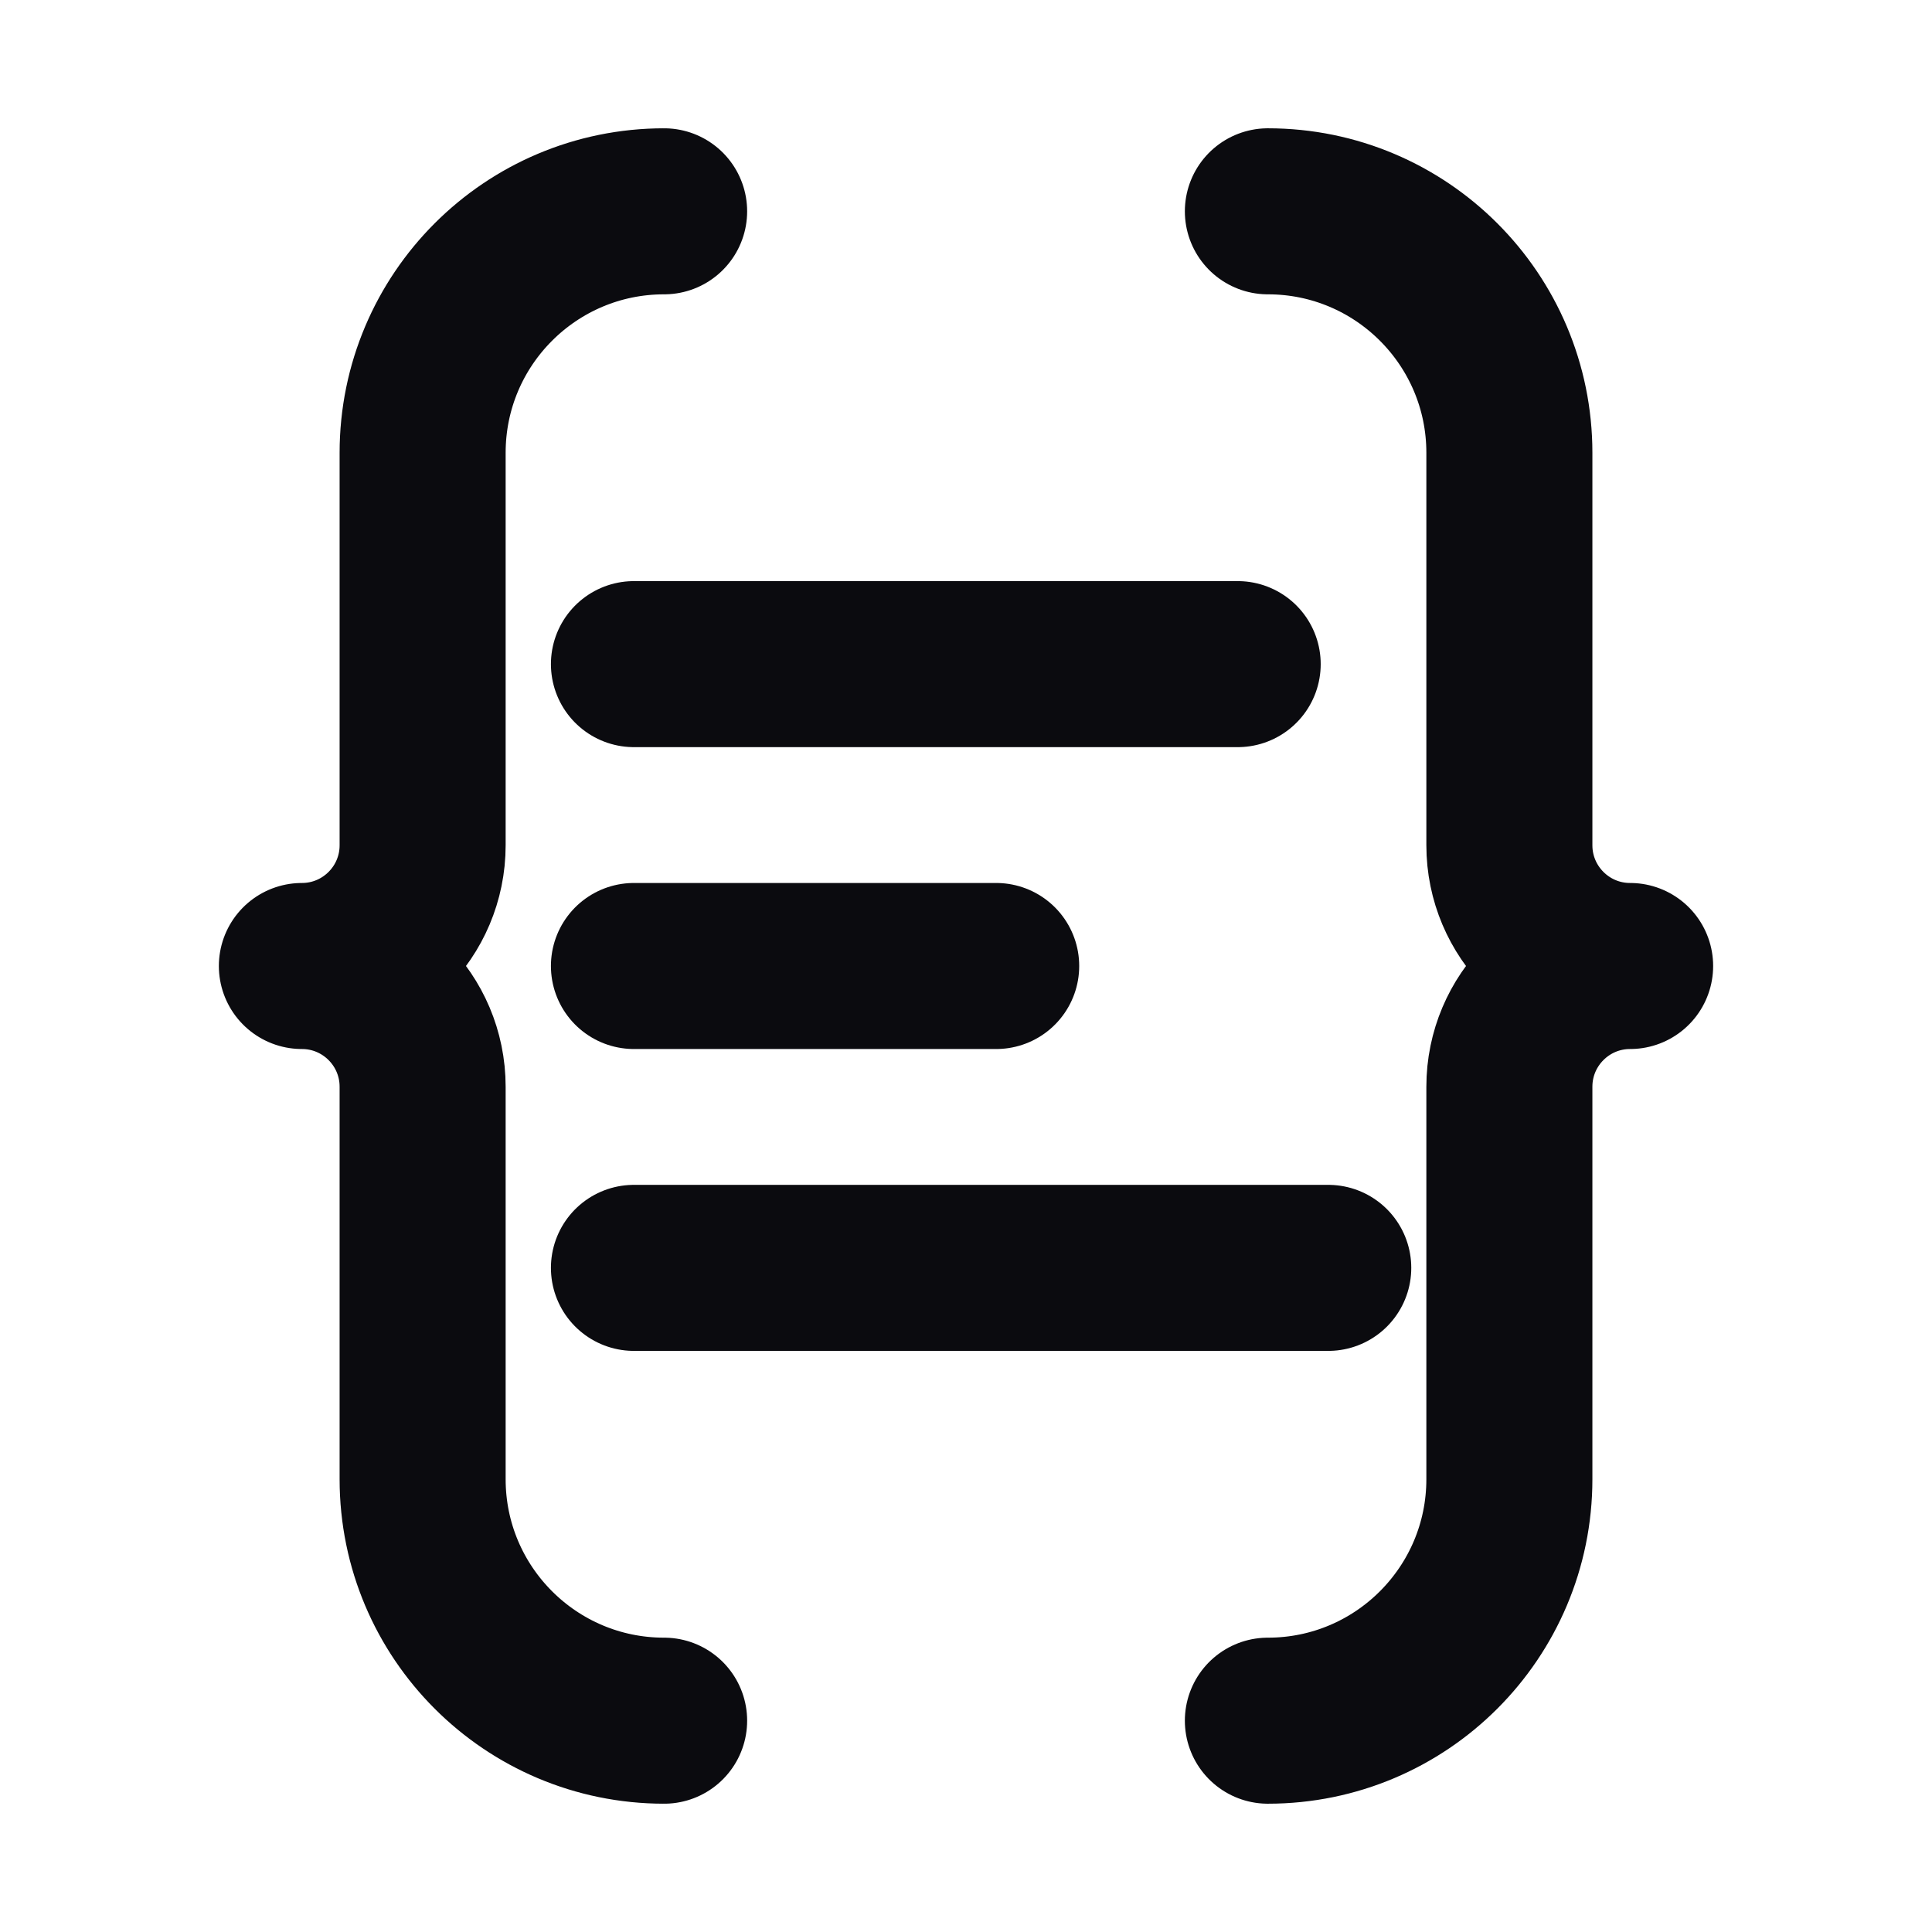
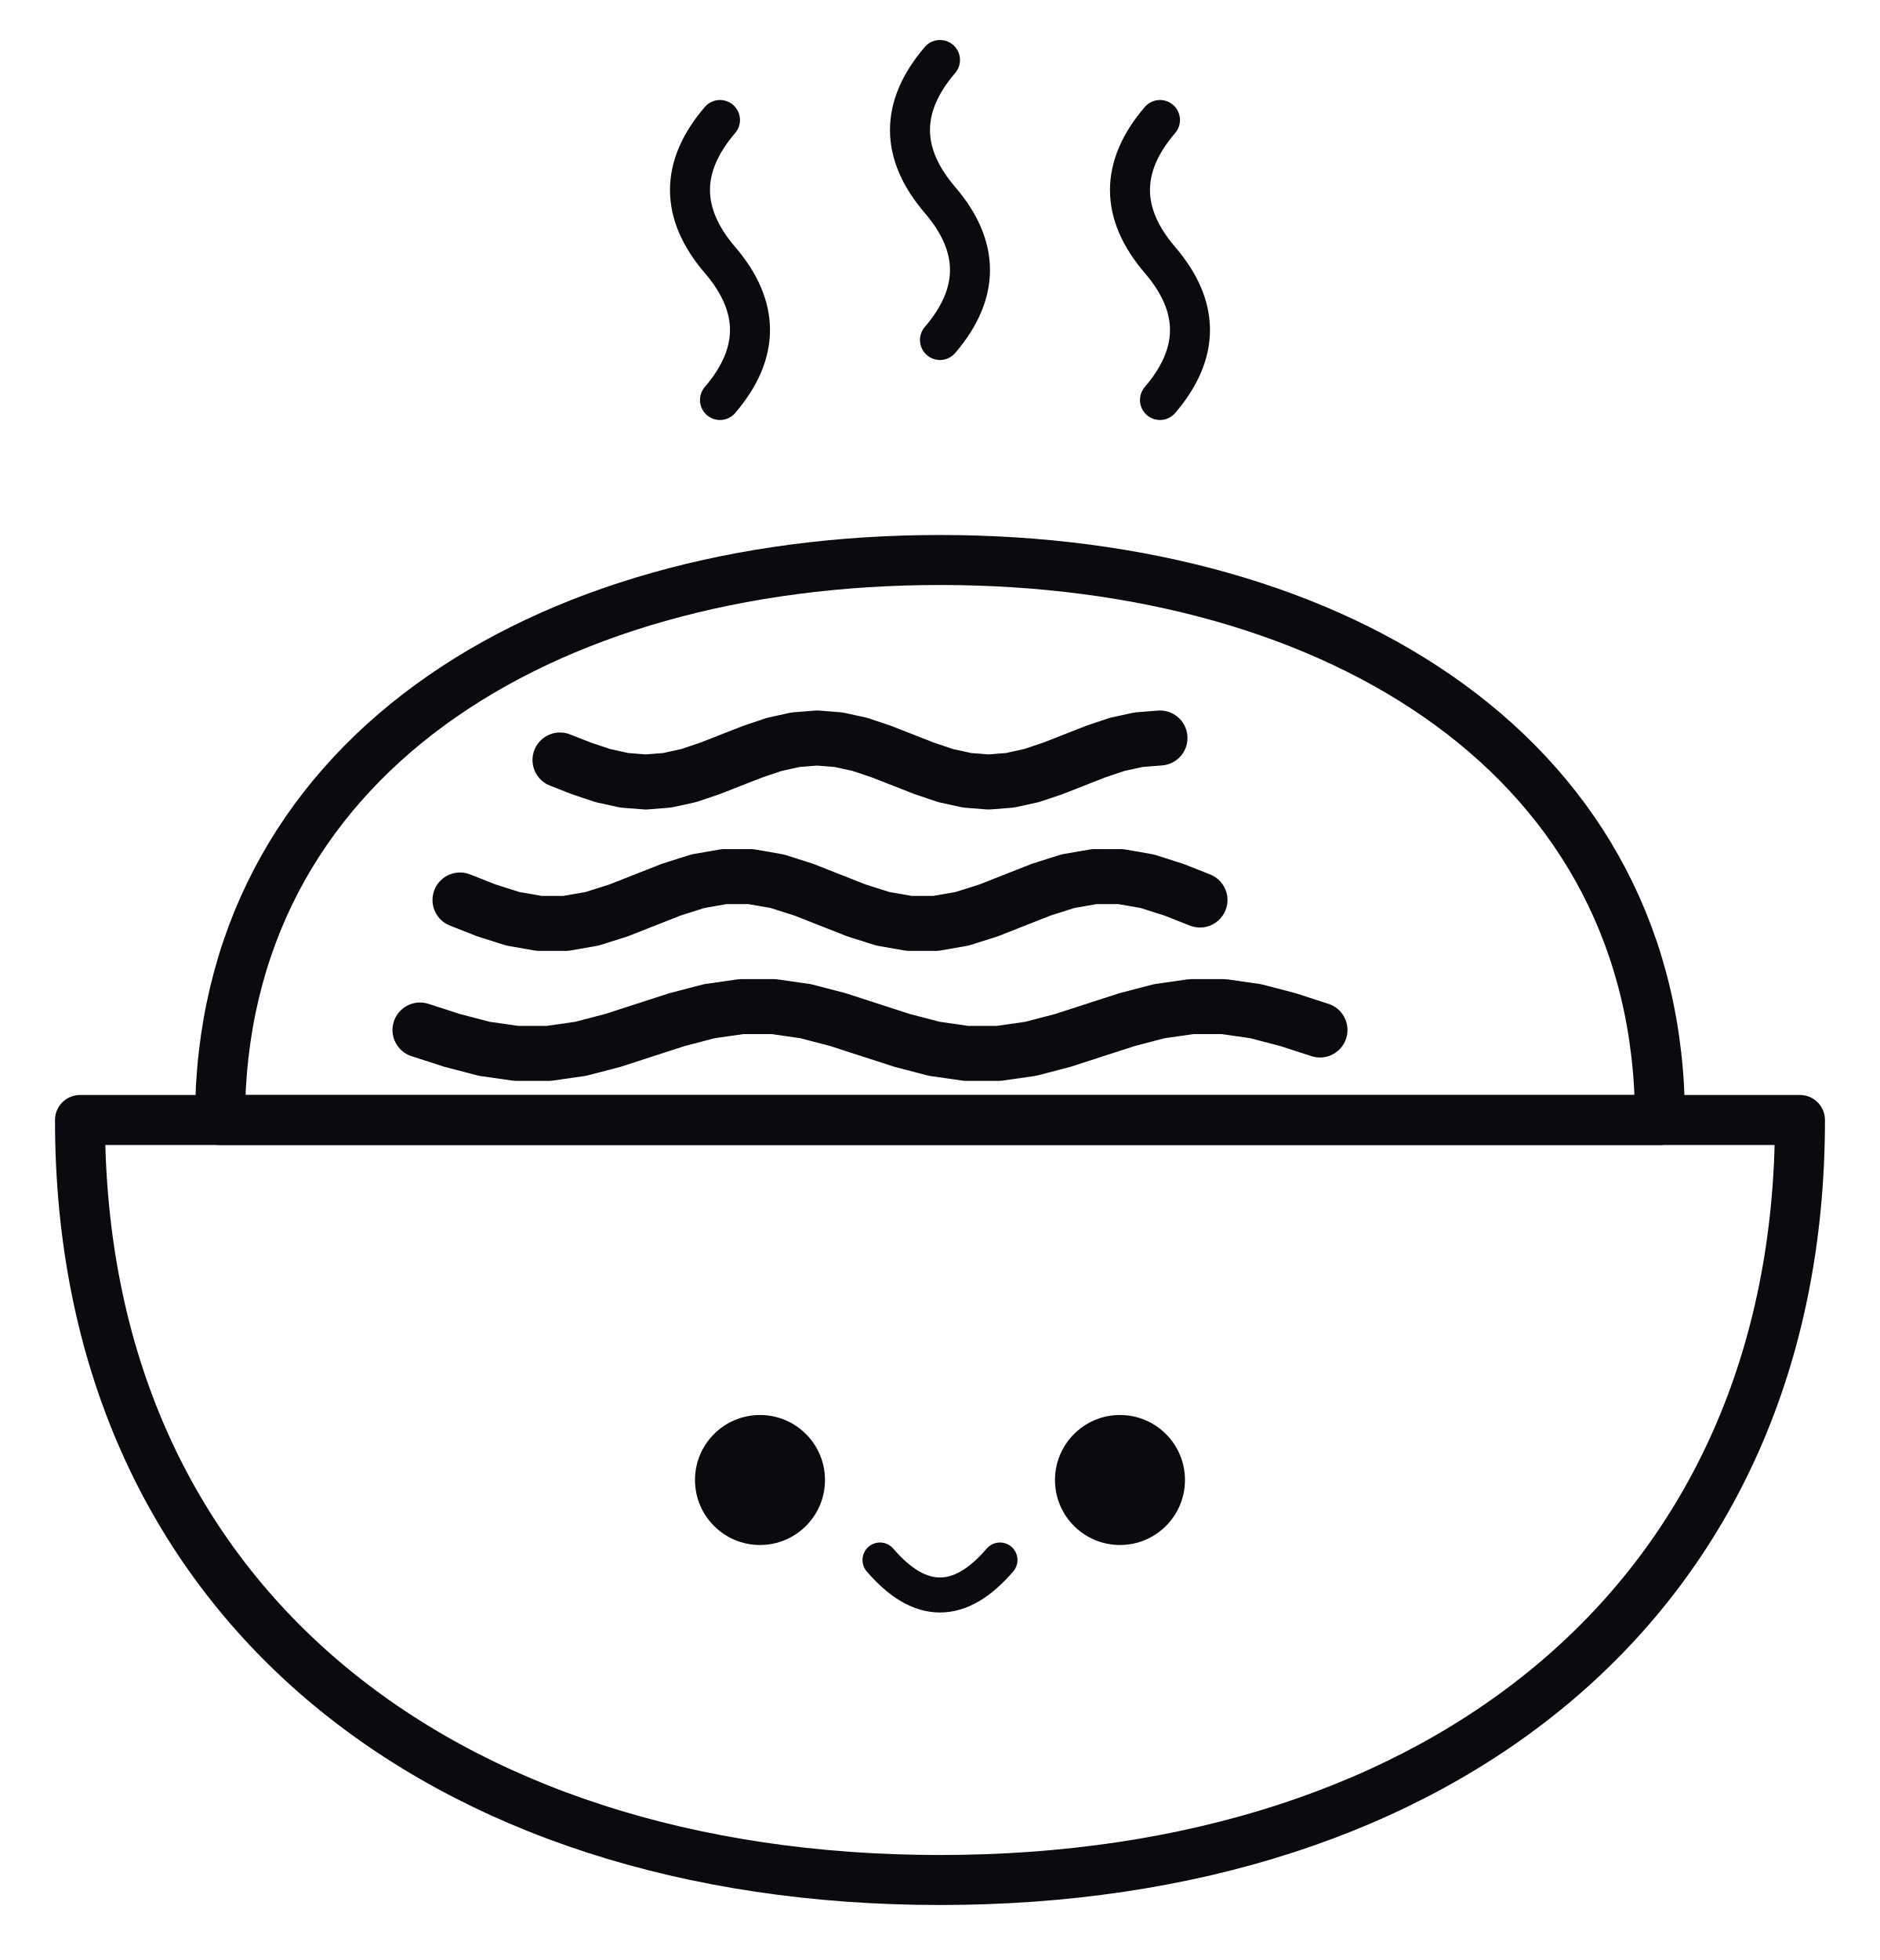
- <svg xmlns="http://www.w3.org/2000/svg" viewBox="0 0 64 64" role="img" aria-label="ndb">
-   <path d="M22 7A8 8 0 0 0 14 15V28A4 4 0 0 1 10 32A4 4 0 0 1 14 36V49A8 8 0 0 0 22 57" fill="none" stroke="#0B0B0F" stroke-width="5.5" stroke-linecap="round" stroke-linejoin="round" />
-   <path d="M42 7A8 8 0 0 1 50 15V28A4 4 0 0 0 54 32A4 4 0 0 0 50 36V49A8 8 0 0 1 42 57" fill="none" stroke="#0B0B0F" stroke-width="5.5" stroke-linecap="round" stroke-linejoin="round" />
-   <path d="M21 22h20" fill="none" stroke="#0B0B0F" stroke-width="5.5" stroke-linecap="round" />
-   <path d="M21 32h12" fill="none" stroke="#0B0B0F" stroke-width="5.5" stroke-linecap="round" />
-   <path d="M21 42h23" fill="none" stroke="#0B0B0F" stroke-width="5.5" stroke-linecap="round" />
+ <svg xmlns="http://www.w3.org/2000/svg" viewBox="6.000 0.000 188.000 196.000" role="img" aria-label="ndb">
+   <path d="M78 12q-6 7 0 14q6 7 0 14M100 6q-6 7 0 14q6 7 0 14M122 12q-6 7 0 14q6 7 0 14" fill="none" stroke="#0B0B0F" stroke-width="4" stroke-linecap="round" stroke-linejoin="round" />
+   <path d="M28 112C28 76 60 56 100 56C140 56 172 76 172 112Z" fill="none" stroke="#0B0B0F" stroke-width="5" stroke-linejoin="round" stroke-linecap="round" />
+   <path d="M62.00 76.00L64.14 76.84L66.29 77.56L68.43 78.03L70.57 78.20L72.71 78.03L74.86 77.56L77.00 76.84L79.14 76.00L81.29 75.16L83.43 74.44L85.57 73.97L87.71 73.80L89.86 73.97L92.00 74.44L94.14 75.16L96.29 76.00L98.43 76.84L100.57 77.56L102.71 78.03L104.86 78.20L107.00 78.03L109.14 77.56L111.29 76.84L113.43 76.00L115.57 75.16L117.71 74.44L119.86 73.97L122.00 73.80" fill="none" stroke="#0B0B0F" stroke-width="5.5" stroke-linecap="round" stroke-linejoin="round" />
+   <path d="M52.00 90.00L54.64 91.04L57.29 91.88L59.93 92.34L62.57 92.34L65.21 91.88L67.86 91.04L70.50 90.00L73.14 88.96L75.79 88.12L78.43 87.66L81.07 87.66L83.71 88.12L86.36 88.96L89.00 90.00L91.64 91.04L94.29 91.88L96.93 92.34L99.57 92.34L102.21 91.88L104.86 91.04L107.50 90.00L110.14 88.96L112.79 88.12L115.43 87.66L118.07 87.66L120.71 88.12L123.36 88.96L126.00 90.00" fill="none" stroke="#0B0B0F" stroke-width="5.5" stroke-linecap="round" stroke-linejoin="round" />
+   <path d="M48.00 103.00L51.21 104.04L54.43 104.88L57.64 105.34L60.86 105.34L64.07 104.88L67.29 104.04L70.50 103.00L73.71 101.96L76.93 101.12L80.14 100.66L83.36 100.66L86.57 101.12L89.79 101.96L93.00 103.00L96.21 104.04L99.43 104.88L102.64 105.34L105.86 105.34L109.07 104.88L112.29 104.04L115.50 103.00L118.71 101.96L121.93 101.12L125.14 100.66L128.36 100.66L131.57 101.12L134.79 101.96L138.00 103.00" fill="none" stroke="#0B0B0F" stroke-width="5.5" stroke-linecap="round" stroke-linejoin="round" />
+   <path d="M14 112H186C186 160 150 188 100 188C50 188 14 160 14 112Z" fill="none" stroke="#0B0B0F" stroke-width="5" stroke-linejoin="round" stroke-linecap="round" />
+   <g transform="translate(100 148) scale(1)">
+     <circle cx="-18" cy="0" r="6.5" fill="#0B0B0F" />
+     <circle cx="18" cy="0" r="6.5" fill="#0B0B0F" />
+     <circle cx="-16" cy="-2.5" r="2.2" fill="none" />
+     <circle cx="20" cy="-2.5" r="2.2" fill="none" />
+     <ellipse cx="-31" cy="11" rx="8" ry="4.5" fill="none" opacity="1" />
+     <ellipse cx="31" cy="11" rx="8" ry="4.5" fill="none" opacity="1" />
+     <path d="M-6 8Q0 15 6 8" fill="none" stroke="#0B0B0F" stroke-width="3.5" stroke-linecap="round" />
+   </g>
</svg>
